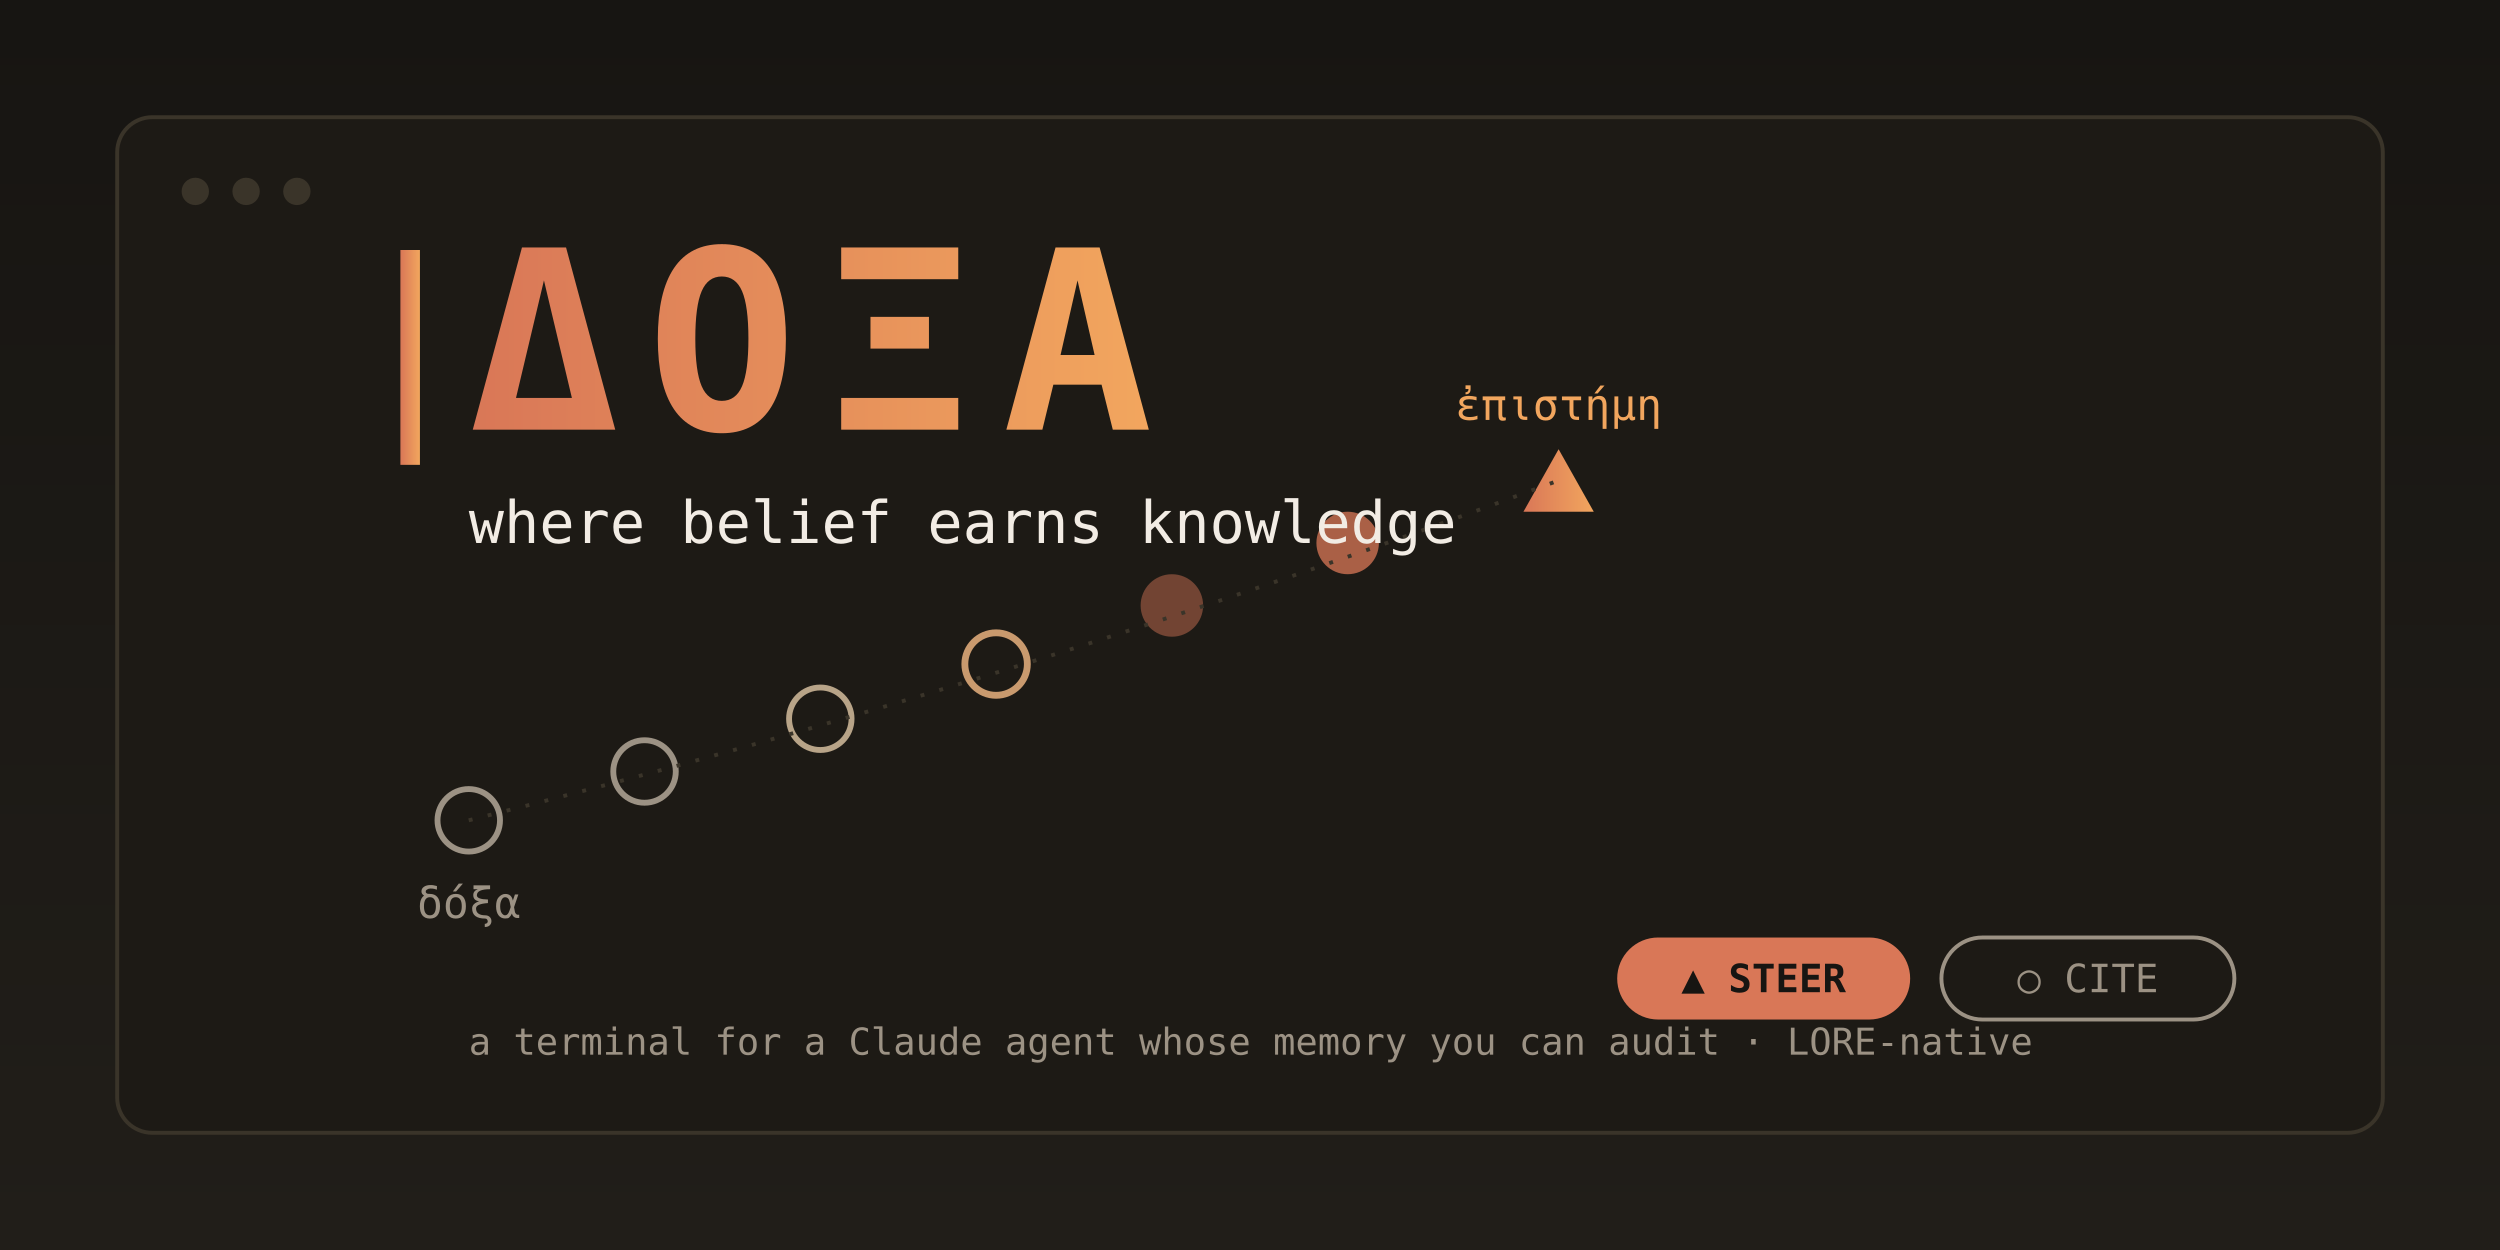
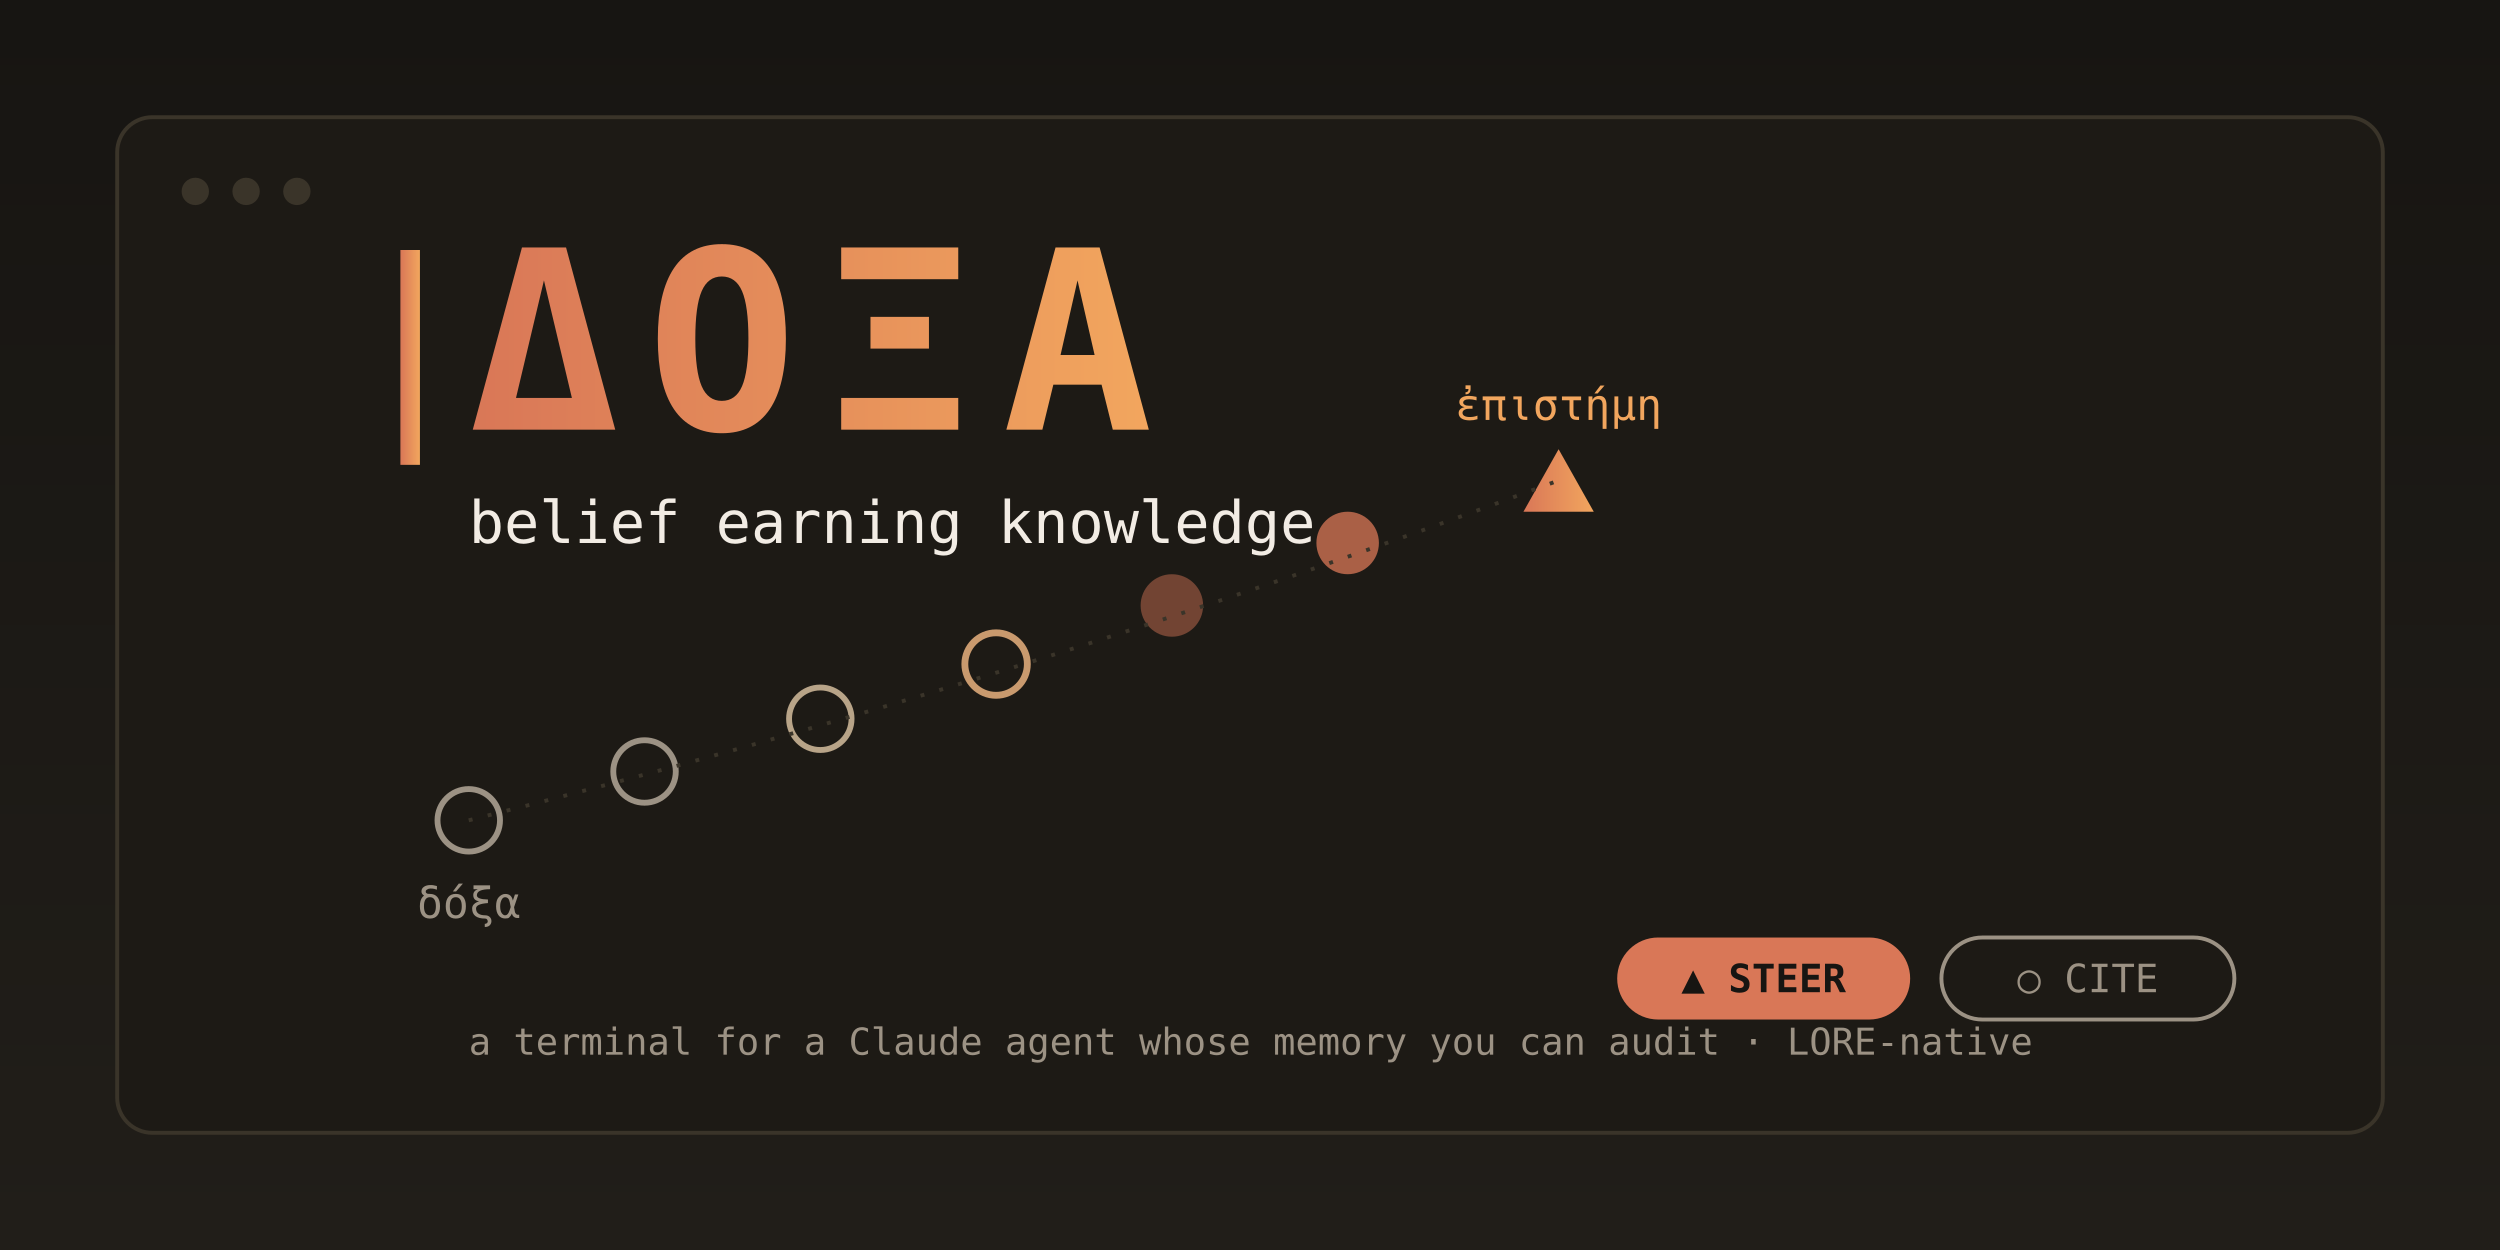
<svg xmlns="http://www.w3.org/2000/svg" width="1280" height="640" viewBox="0 0 1280 640">
  <defs>
    <linearGradient id="grad" x1="0%" y1="0%" x2="100%" y2="0%">
      <stop offset="0%" stop-color="#D97757" />
      <stop offset="100%" stop-color="#F2A65E" />
    </linearGradient>
    <linearGradient id="bg" x1="0%" y1="0%" x2="0%" y2="100%">
      <stop offset="0%" stop-color="#171512" />
      <stop offset="100%" stop-color="#211E19" />
    </linearGradient>
  </defs>
  <rect width="1280" height="640" fill="url(#bg)" />
  <rect x="60" y="60" width="1160" height="520" rx="18" fill="#1D1A15" stroke="#3A3429" stroke-width="2" />
  <circle cx="100" cy="98" r="7" fill="#3A3429" />
  <circle cx="126" cy="98" r="7" fill="#3A3429" />
  <circle cx="152" cy="98" r="7" fill="#3A3429" />
  <g>
    <circle cx="240" cy="420" r="16" fill="none" stroke="#9C9284" stroke-width="3" />
    <circle cx="330" cy="395" r="16" fill="none" stroke="#9C9284" stroke-width="3" />
    <circle cx="420" cy="368" r="16" fill="none" stroke="#B8A488" stroke-width="3" />
    <circle cx="510" cy="340" r="16" fill="none" stroke="#C99A6E" stroke-width="3.5" />
    <circle cx="600" cy="310" r="16" fill="#D97757" opacity="0.45" />
    <circle cx="690" cy="278" r="16" fill="#D97757" opacity="0.75" />
    <path d="M 780 262 L 798 230 L 816 262 Z" fill="url(#grad)" />
  </g>
  <path d="M 240 420 Q 520 350 798 246" fill="none" stroke="#3A3429" stroke-width="2" stroke-dasharray="2 8" />
  <text x="240" y="470" font-family="monospace" font-size="22" fill="#9C9284" text-anchor="middle">δόξα</text>
  <text x="798" y="215" font-family="monospace" font-size="22" fill="#F2A65E" text-anchor="middle">ἐπιστήμη</text>
  <text x="240" y="220" font-family="monospace" font-size="128" font-weight="bold" fill="url(#grad)" letter-spacing="14">ΔΟΞΑ</text>
  <rect x="205" y="128" width="10" height="110" fill="url(#grad)" />
-   <text x="240" y="278" font-family="monospace" font-size="30" fill="#F2ECE4">where belief earns knowledge</text>
+   <text x="240" y="278" font-family="monospace" font-size="30" fill="#F2ECE4">belief earning knowledge</text>
  <g font-family="monospace" font-size="20">
    <rect x="828" y="480" width="150" height="42" rx="21" fill="#D97757" />
    <text x="903" y="508" fill="#171512" text-anchor="middle" font-weight="bold">▲ STEER</text>
    <rect x="994" y="480" width="150" height="42" rx="21" fill="none" stroke="#9C9284" stroke-width="2" />
    <text x="1069" y="508" fill="#9C9284" text-anchor="middle">○ CITE</text>
  </g>
  <text x="240" y="540" font-family="monospace" font-size="19" fill="#9C9284">a terminal for a Claude agent whose memory you can audit · LORE-native</text>
</svg>
